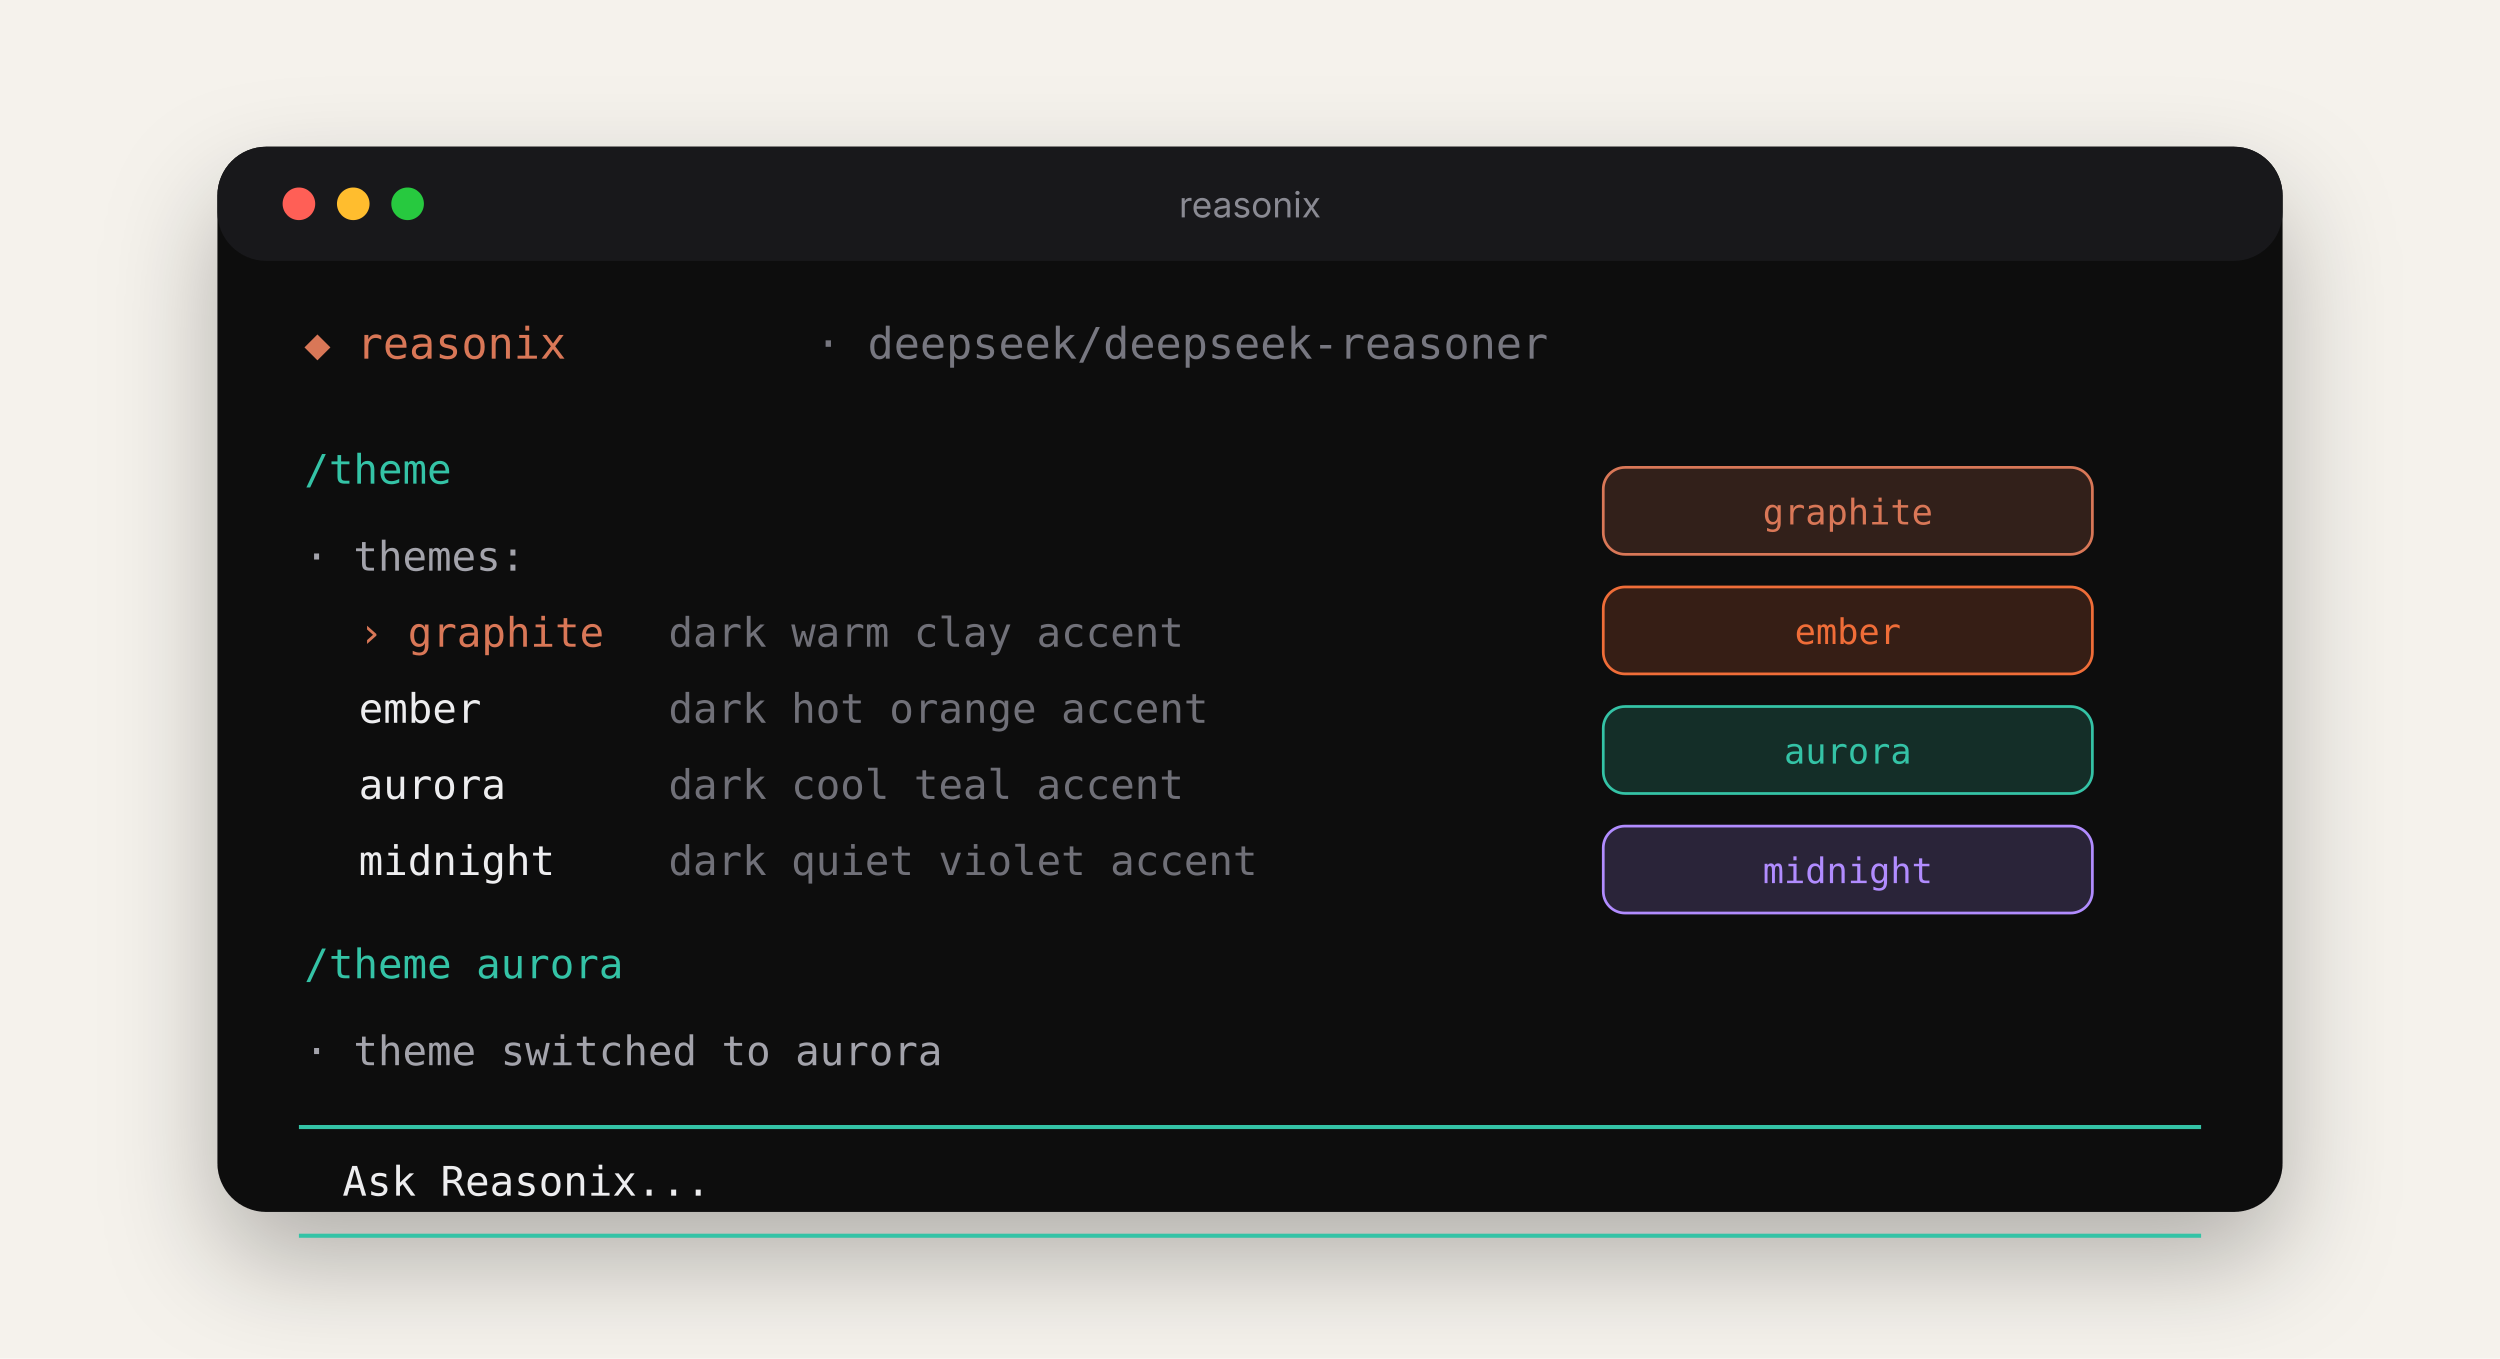
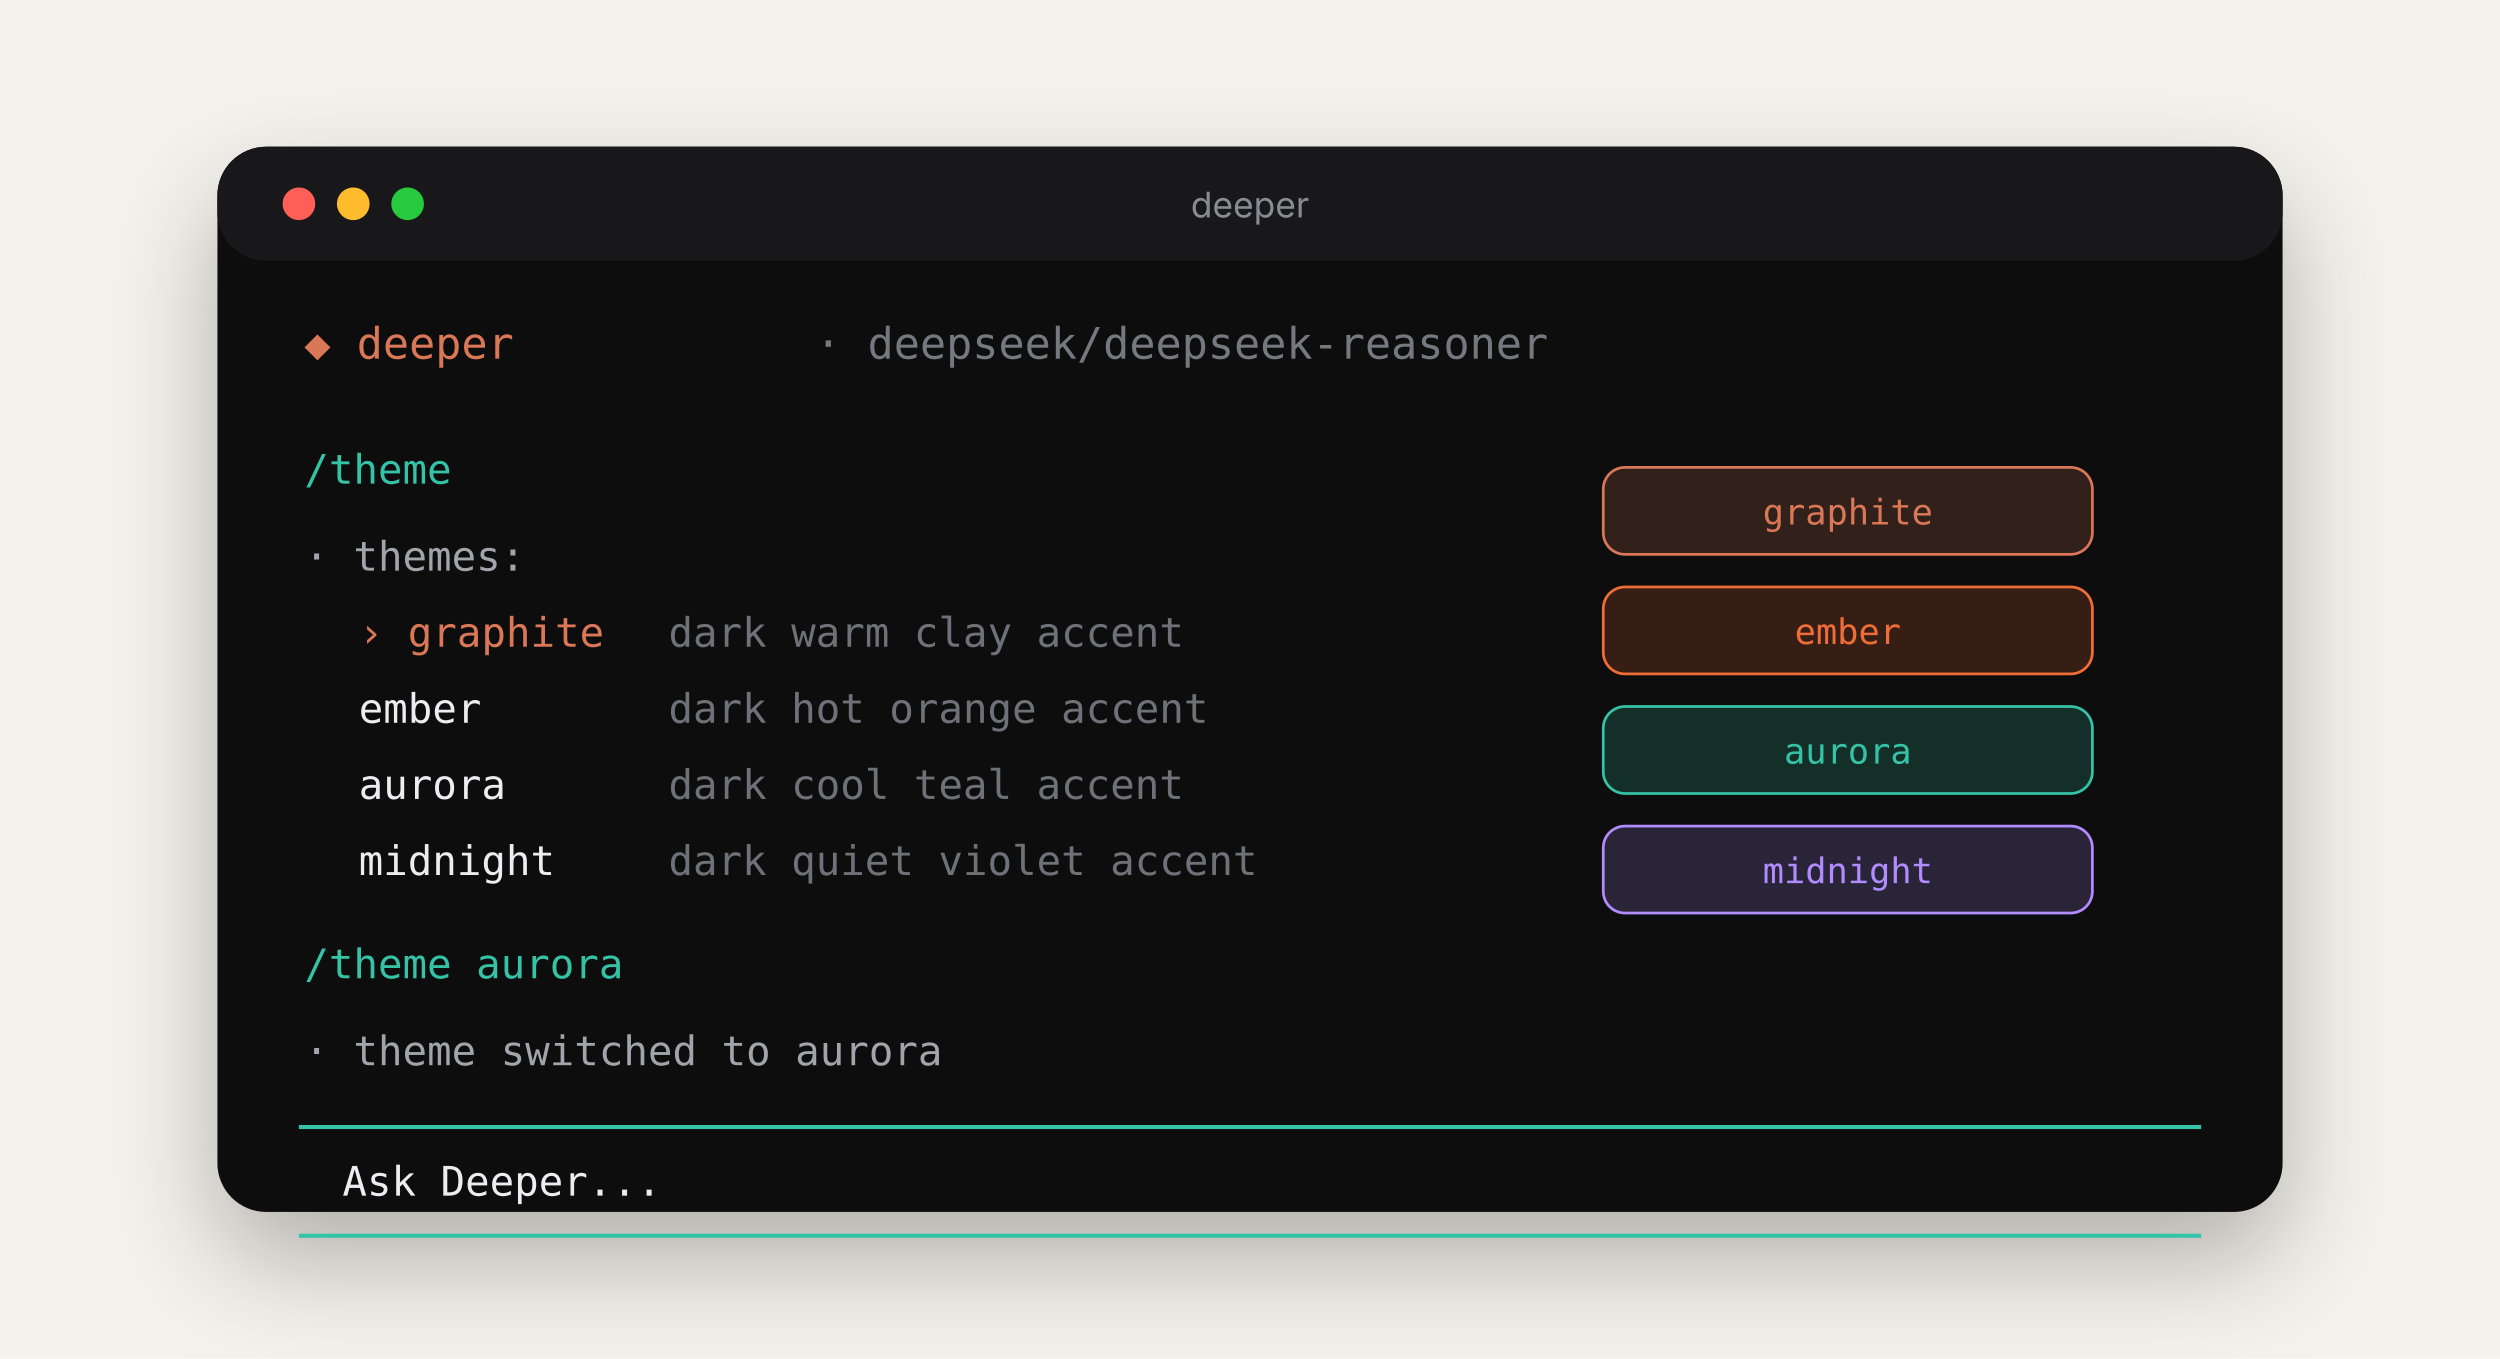
<svg xmlns="http://www.w3.org/2000/svg" width="920" height="500" viewBox="0 0 920 500" role="img" aria-labelledby="title desc">
  <defs>
    <filter id="shadow" x="-20%" y="-20%" width="140%" height="140%">
      <feDropShadow dx="0" dy="18" stdDeviation="20" flood-color="#000" flood-opacity="0.28" />
    </filter>
    <style>
      .mono { font-family: ui-monospace, SFMono-Regular, Menlo, Consolas, monospace; }
      .sans { font-family: -apple-system, BlinkMacSystemFont, "Segoe UI", sans-serif; }
    </style>
  </defs>
  <rect width="920" height="500" fill="#f5f2ec" />
  <rect x="80" y="54" width="760" height="392" rx="18" fill="#0e0e10" filter="url(#shadow)" />
  <rect x="80" y="54" width="760" height="42" rx="18" fill="#18181b" />
  <circle cx="110" cy="75" r="6" fill="#ff5f56" />
  <circle cx="130" cy="75" r="6" fill="#ffbd2e" />
  <circle cx="150" cy="75" r="6" fill="#27c93f" />
-   <text x="460" y="80" fill="#8a8a93" text-anchor="middle" class="sans" font-size="13">reasonix</text>
-   <text x="112" y="132" fill="#d97757" class="mono" font-size="16">◆ reasonix</text>
+   <text x="460" y="80" fill="#8a8a93" text-anchor="middle" class="sans" font-size="13">deeper</text>
+   <text x="112" y="132" fill="#d97757" class="mono" font-size="16">◆ deeper</text>
  <text x="300" y="132" fill="#777780" class="mono" font-size="16">· deepseek/deepseek-reasoner</text>
  <text x="112" y="178" fill="#34c3a6" class="mono" font-size="15">/theme</text>
  <text x="112" y="210" fill="#a3a3ab" class="mono" font-size="15">  · themes:</text>
  <text x="132" y="238" fill="#d97757" class="mono" font-size="15">› graphite</text>
  <text x="246" y="238" fill="#707078" class="mono" font-size="15">dark  warm clay accent</text>
  <text x="132" y="266" fill="#ededef" class="mono" font-size="15">  ember</text>
  <text x="246" y="266" fill="#707078" class="mono" font-size="15">dark  hot orange accent</text>
  <text x="132" y="294" fill="#ededef" class="mono" font-size="15">  aurora</text>
  <text x="246" y="294" fill="#707078" class="mono" font-size="15">dark  cool teal accent</text>
  <text x="132" y="322" fill="#ededef" class="mono" font-size="15">  midnight</text>
  <text x="246" y="322" fill="#707078" class="mono" font-size="15">dark  quiet violet accent</text>
  <text x="112" y="360" fill="#34c3a6" class="mono" font-size="15">/theme aurora</text>
  <text x="112" y="392" fill="#a3a3ab" class="mono" font-size="15">  · theme switched to aurora</text>
  <rect x="110" y="414" width="700" height="1.5" fill="#34c3a6" />
-   <text x="126" y="440" fill="#ededef" class="mono" font-size="15">Ask Reasonix...</text>
+   <text x="126" y="440" fill="#ededef" class="mono" font-size="15">Ask Deeper...</text>
  <rect x="110" y="454" width="700" height="1.5" fill="#34c3a6" />
  <rect x="590" y="172" width="180" height="32" rx="8" fill="#d97757" fill-opacity="0.18" stroke="#d97757" />
  <text x="680" y="193" fill="#d97757" text-anchor="middle" class="mono" font-size="13">graphite</text>
  <rect x="590" y="216" width="180" height="32" rx="8" fill="#f06d38" fill-opacity="0.18" stroke="#f06d38" />
  <text x="680" y="237" fill="#f06d38" text-anchor="middle" class="mono" font-size="13">ember</text>
  <rect x="590" y="260" width="180" height="32" rx="8" fill="#34c3a6" fill-opacity="0.18" stroke="#34c3a6" />
  <text x="680" y="281" fill="#34c3a6" text-anchor="middle" class="mono" font-size="13">aurora</text>
  <rect x="590" y="304" width="180" height="32" rx="8" fill="#b18cff" fill-opacity="0.18" stroke="#b18cff" />
  <text x="680" y="325" fill="#b18cff" text-anchor="middle" class="mono" font-size="13">midnight</text>
</svg>
